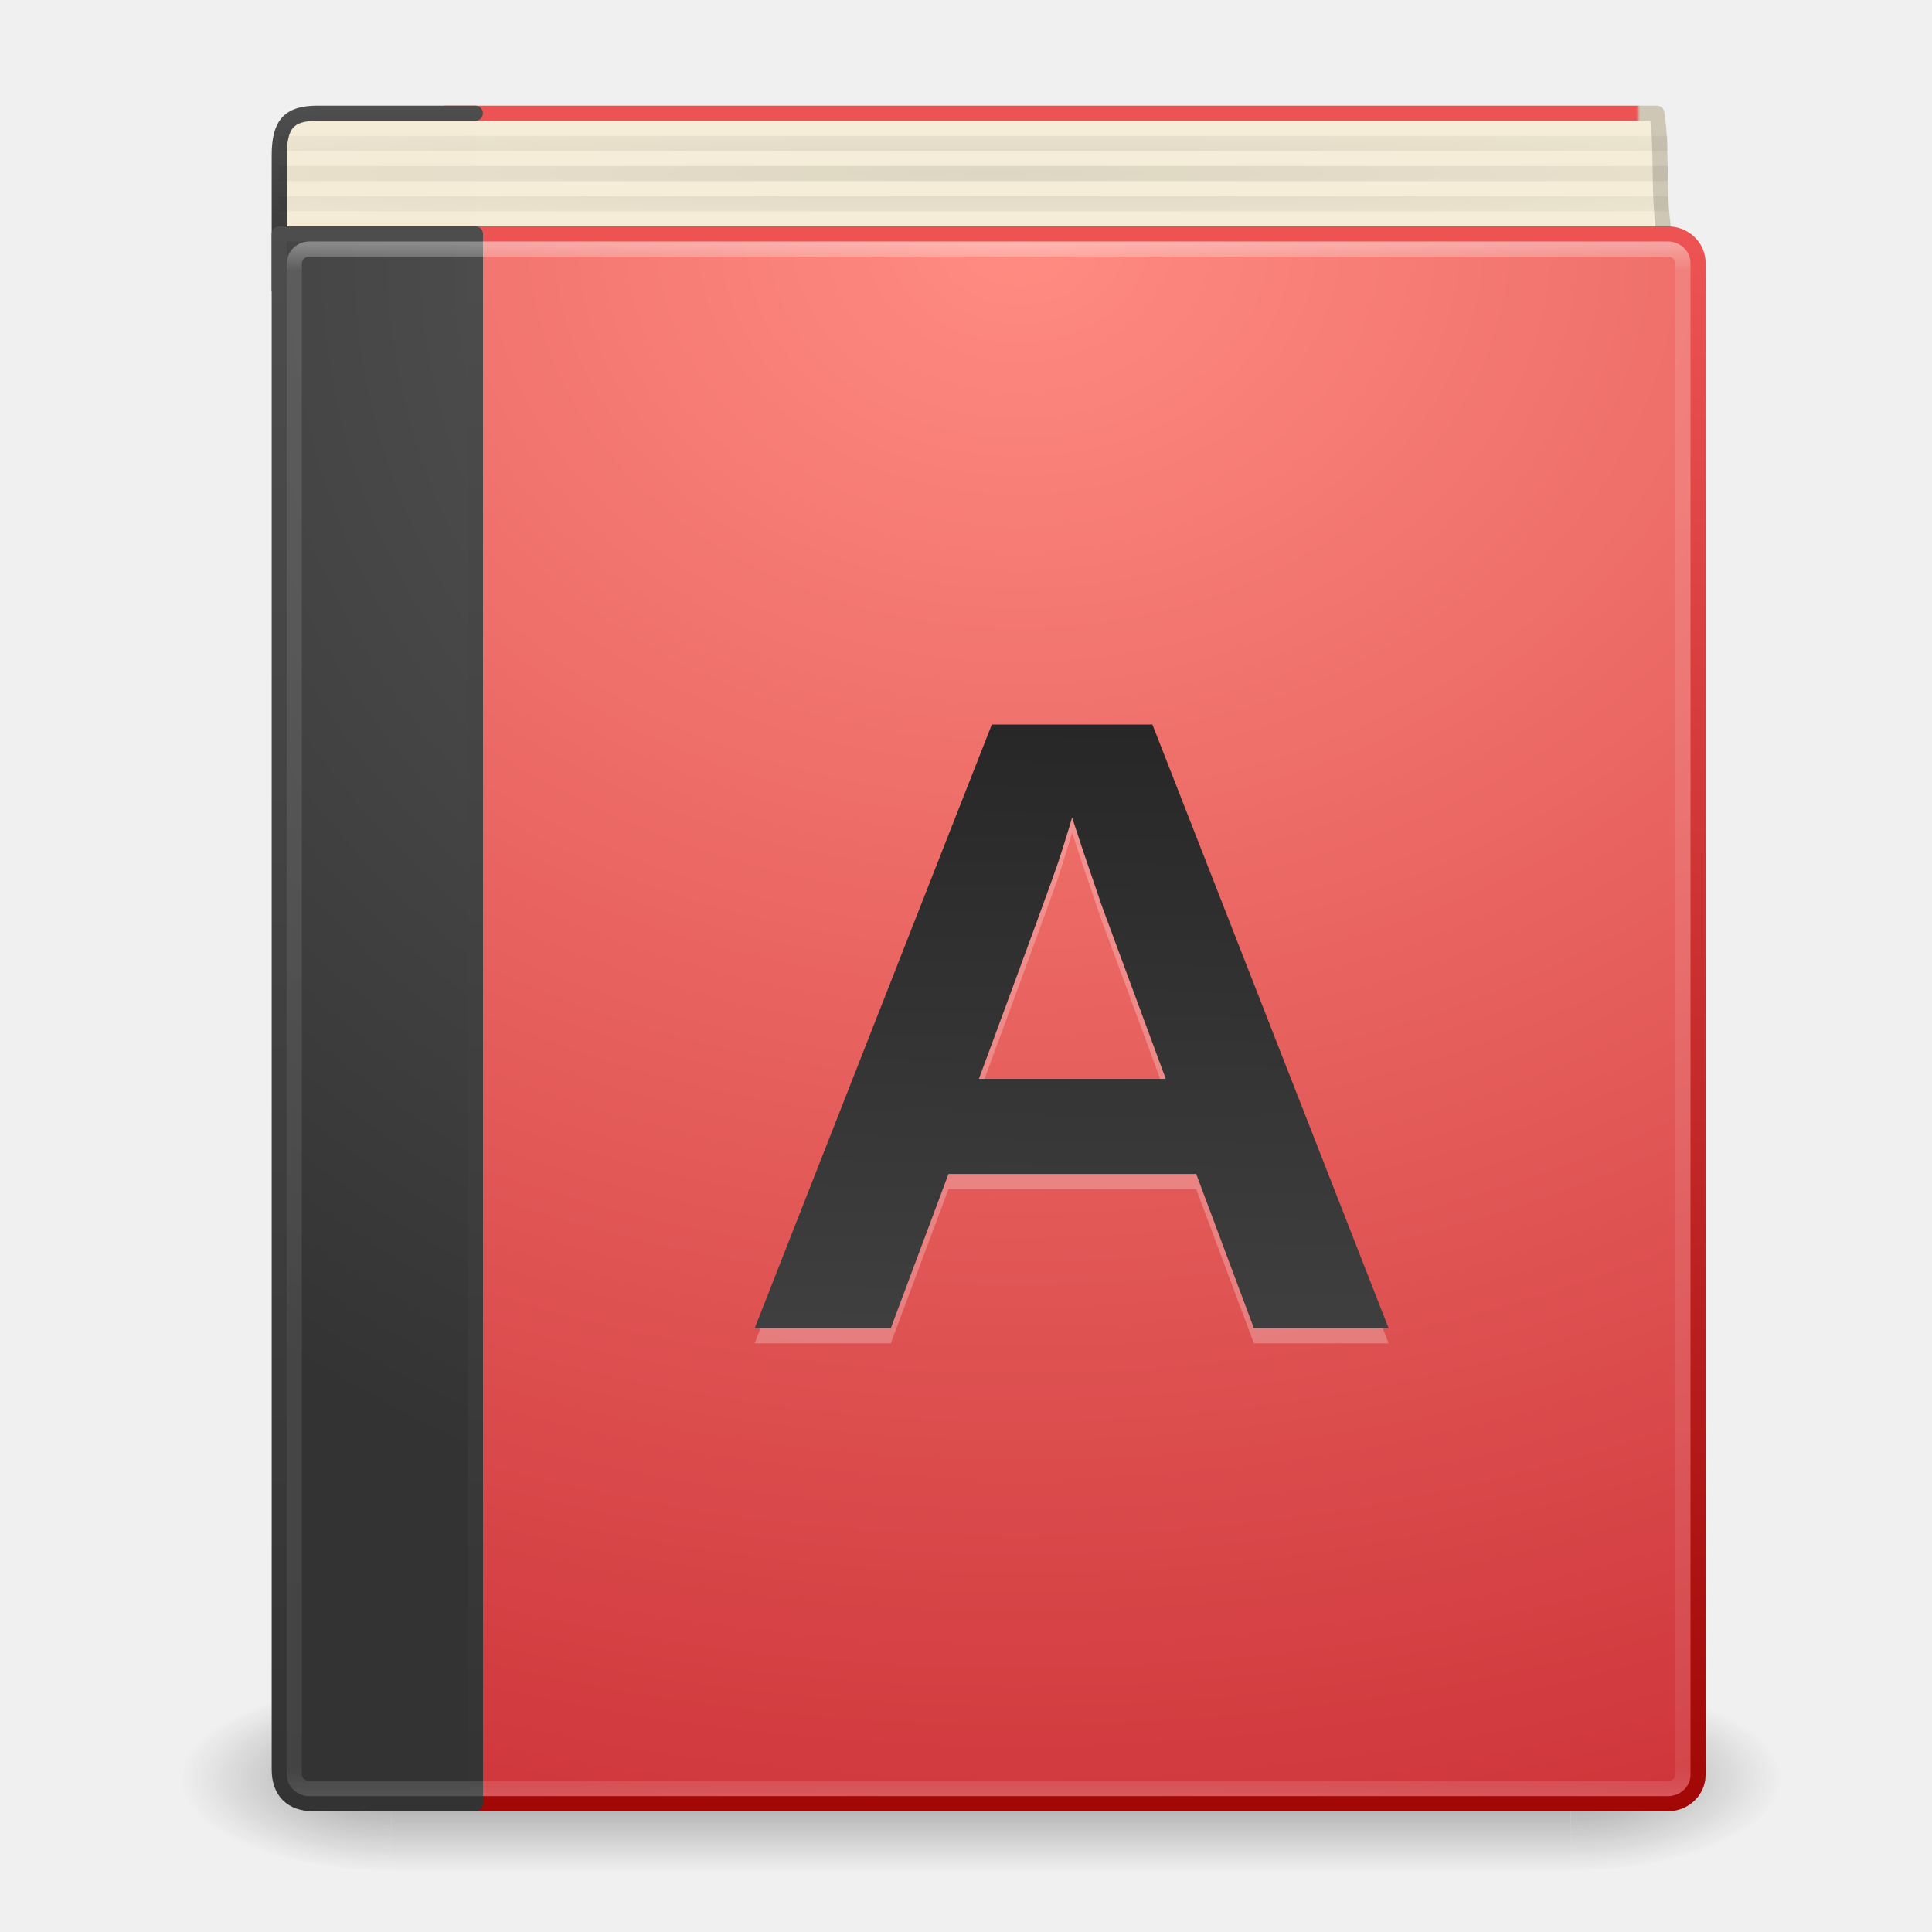
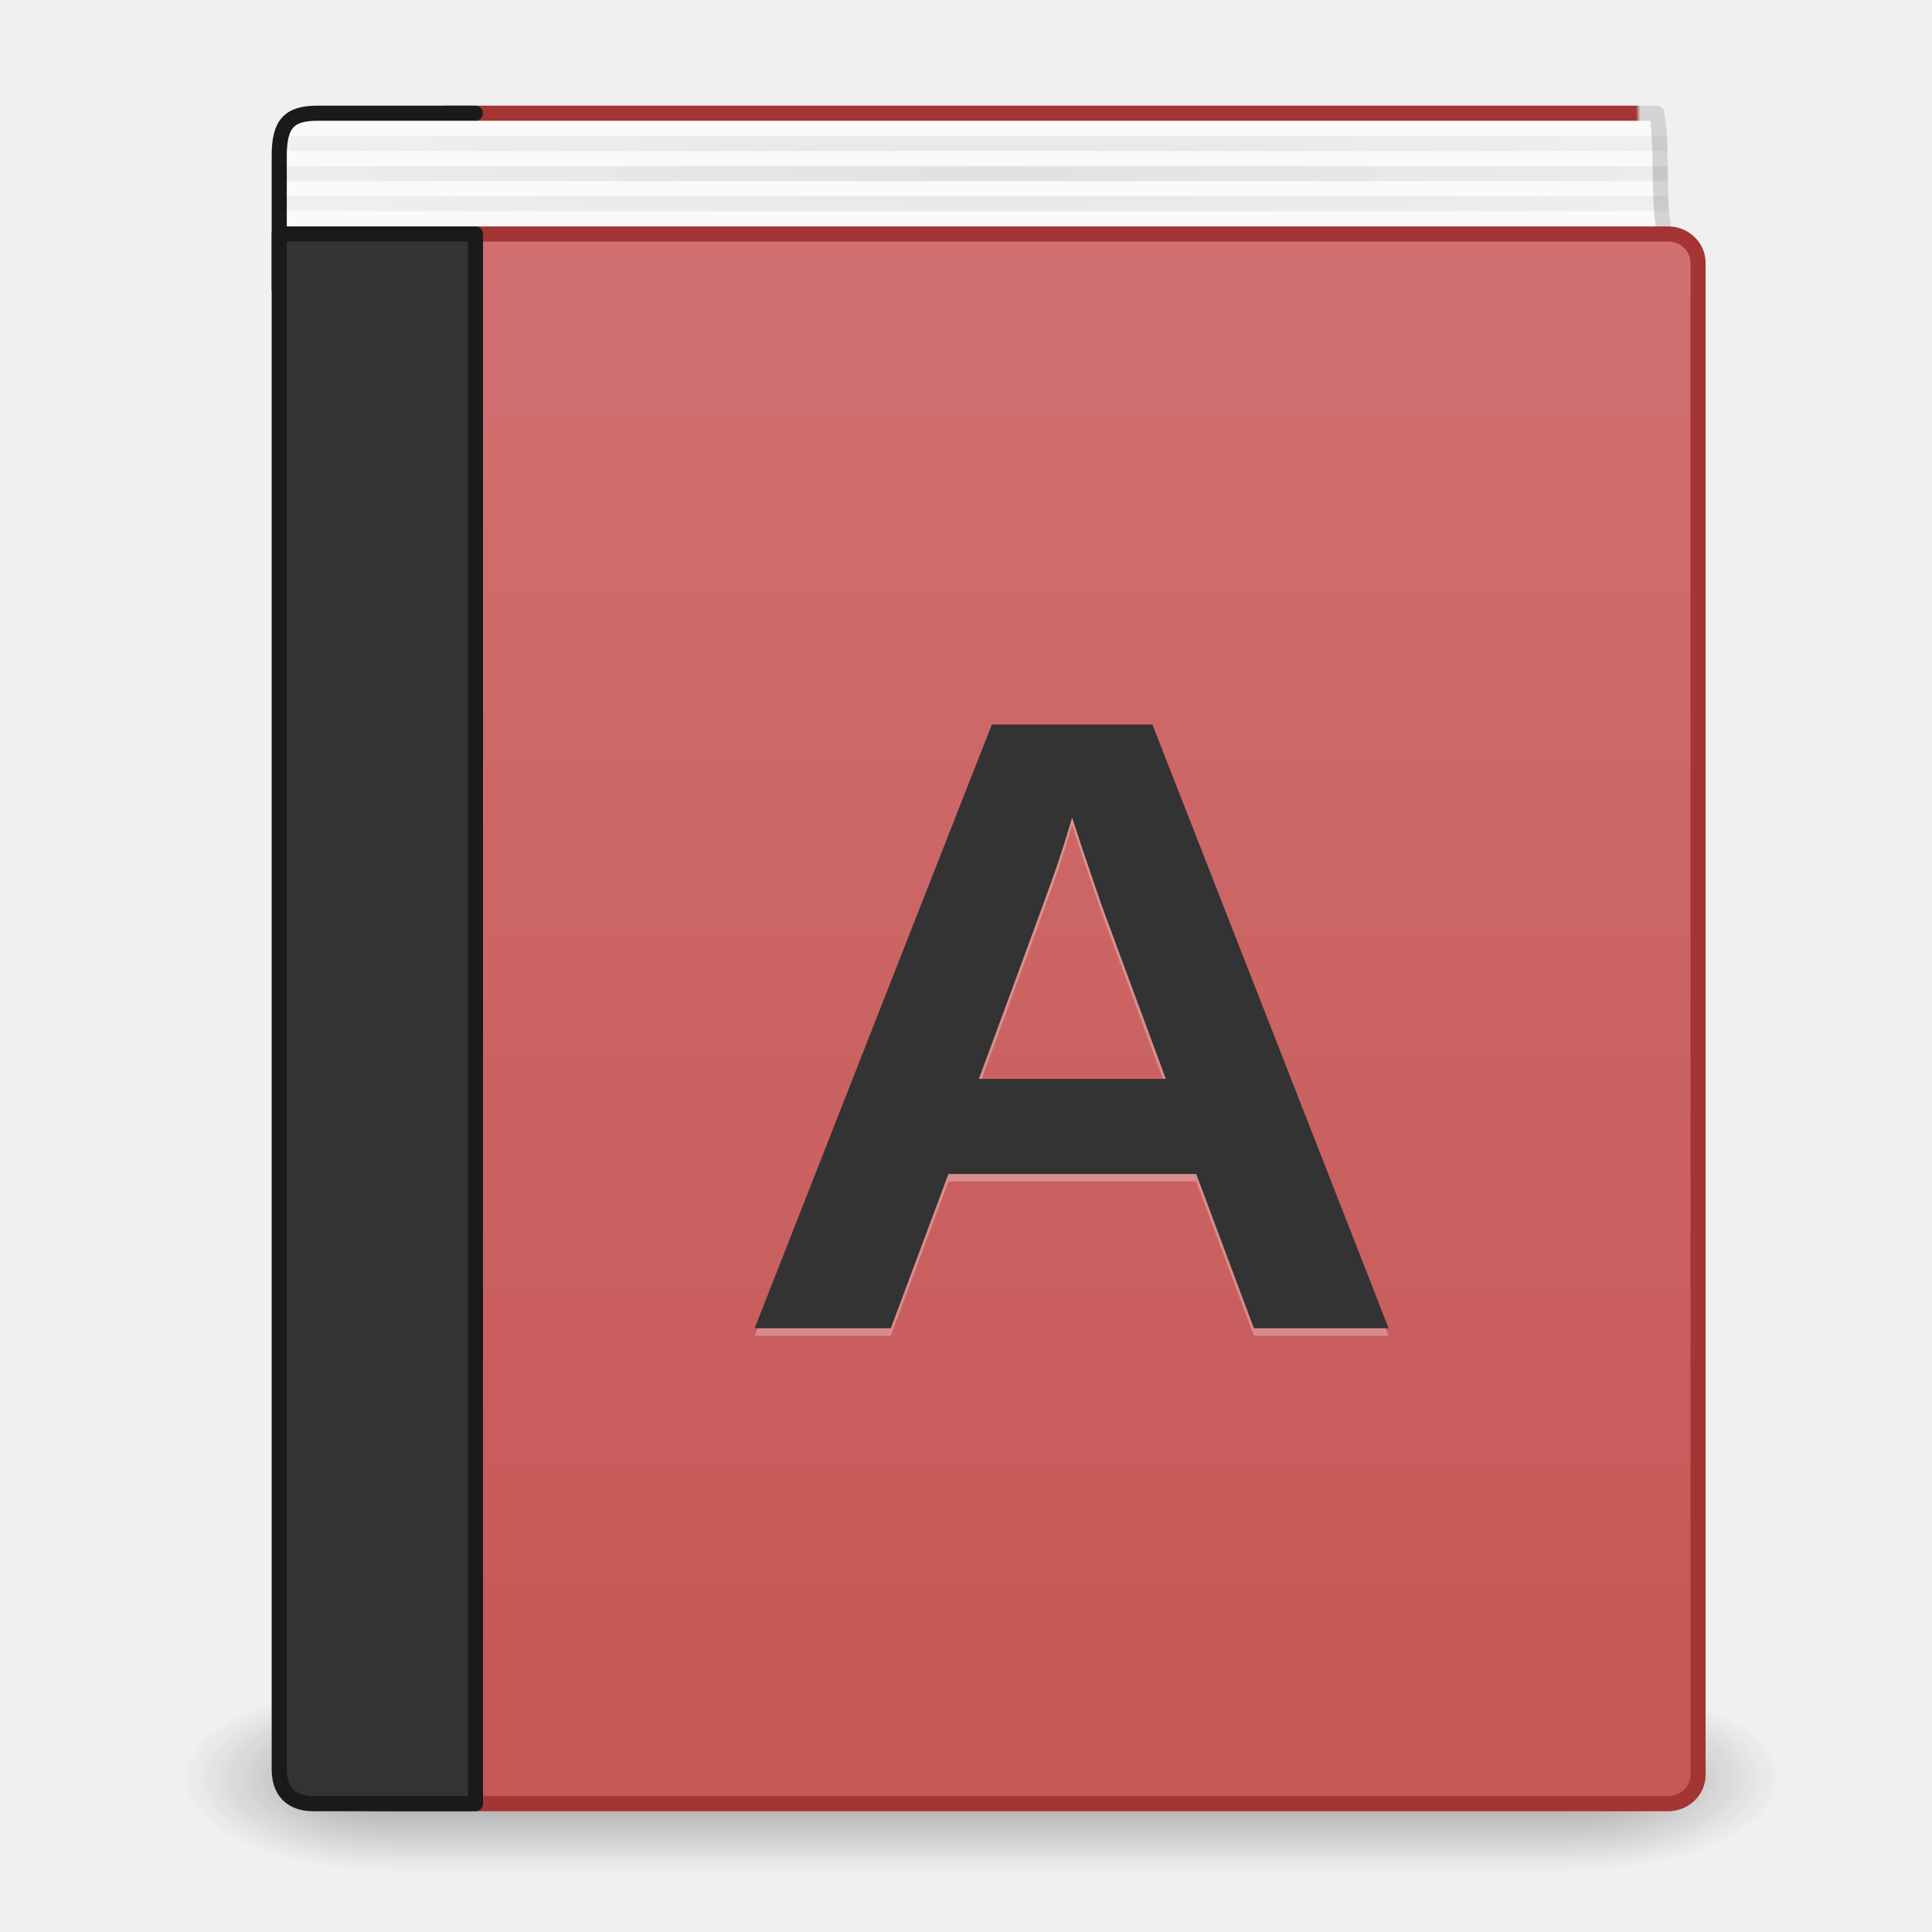
<svg xmlns="http://www.w3.org/2000/svg" xmlns:xlink="http://www.w3.org/1999/xlink" width="128" height="128" viewBox="0 0 128 128" id="svg2" version="1.1">
  <defs id="defs4">
+     <linearGradient id="linearGradient900">
+       <stop style="stop-color:#d07070;stop-opacity:1;" offset="0" id="stop896" />
+       <stop style="stop-color:#c75656;stop-opacity:1" offset="1" id="stop898" />
+     </linearGradient>
    <linearGradient id="linearGradient4247">
      <stop id="stop4249" style="stop-color:#333333;stop-opacity:1" offset="0" />
      <stop id="stop4251" style="stop-color:#4d4d4d;stop-opacity:1" offset="1" />
    </linearGradient>
    <linearGradient id="linearGradient4241">
      <stop id="stop4243" style="stop-color:#333333;stop-opacity:1" offset="0" />
      <stop id="stop4245" style="stop-color:#4d4d4d;stop-opacity:1" offset="1" />
    </linearGradient>
    <linearGradient id="linearGradient4231">
      <stop id="stop4233" style="stop-color:#666666;stop-opacity:1" offset="0" />
      <stop id="stop4235" style="stop-color:#4d4d4d;stop-opacity:1" offset="0.262" />
      <stop id="stop4237" style="stop-color:#333333;stop-opacity:1" offset="0.705" />
      <stop id="stop4239" style="stop-color:#333333;stop-opacity:1" offset="1" />
    </linearGradient>
    <linearGradient id="linearGradient4225">
      <stop offset="0" style="stop-color:#000000;stop-opacity:1" id="stop4227" />
      <stop offset="1" style="stop-color:#000000;stop-opacity:0.296" id="stop4229" />
    </linearGradient>
    <radialGradient gradientTransform="matrix(1.31885,0,0,0.08199654,-18.9354,2.075861)" gradientUnits="userSpaceOnUse" xlink:href="#linearGradient4225" id="radialGradient3231" fy="114.831" fx="64.389" r="52.5" cy="114.831" cx="64.389" />
    <linearGradient id="linearGradient3707-319-631-407-324-616-674-812-821-107-178-392-400-6-7-4">
      <stop offset="0" style="stop-color:#272727;stop-opacity:1" id="stop5440-4-4-7" />
      <stop offset="1" style="stop-color:#454545;stop-opacity:1" id="stop5442-3-5-4" />
    </linearGradient>
    <linearGradient gradientTransform="matrix(2.486486,0,0,2.756757,5.824331,1.337863)" gradientUnits="userSpaceOnUse" xlink:href="#linearGradient3731" id="linearGradient3142" y2="43" x2="24" y1="5" x1="24" />
    <linearGradient id="linearGradient3731">
      <stop offset="0" style="stop-color:#ffffff;stop-opacity:1" id="stop3733" />
      <stop offset="0.027" style="stop-color:#ffffff;stop-opacity:0.235" id="stop3735" />
      <stop offset="0.974" style="stop-color:#ffffff;stop-opacity:0.157" id="stop3737" />
      <stop offset="1" style="stop-color:#ffffff;stop-opacity:0.392" id="stop3739" />
    </linearGradient>
    <radialGradient gradientTransform="matrix(5.0514012e-8,6.231973,-6.427867,-1.1481674e-7,123.5143,-29.65947)" gradientUnits="userSpaceOnUse" xlink:href="#linearGradient4231" id="radialGradient3145" fy="8.45" fx="7.496" r="20" cy="8.45" cx="7.496" />
    <linearGradient gradientTransform="matrix(2.6,0,0,2.666667,6.800003,3.500001)" gradientUnits="userSpaceOnUse" xlink:href="#linearGradient4241" id="linearGradient3147" y2="3.899" x2="24" y1="44" x1="24" />
    <radialGradient gradientTransform="matrix(0,2.800404,-3.523198,0,-90.89098,-167.1424)" gradientUnits="userSpaceOnUse" xlink:href="#linearGradient8967" id="radialGradient3831" fy="-44.957" fx="65.341" r="45.659" cy="-44.957" cx="65.341" />
    <linearGradient id="linearGradient8967">
      <stop offset="0" style="stop-color:#ff8c82;stop-opacity:1" id="stop8969" />
      <stop offset="1" style="stop-color:#c6262e;stop-opacity:1" id="stop8971" />
    </linearGradient>
    <linearGradient gradientTransform="matrix(1.856046,0,0,1.870659,8.106532,6.277914)" gradientUnits="userSpaceOnUse" xlink:href="#linearGradient3319" id="linearGradient3153" y2="60.888" x2="31.939" y1="5.222" x1="31.939" />
    <linearGradient id="linearGradient3319">
      <stop offset="0" style="stop-color:#ed5353;stop-opacity:1" id="stop3321" />
      <stop offset="1" style="stop-color:#a10705;stop-opacity:1" id="stop3323" />
    </linearGradient>
    <linearGradient gradientTransform="matrix(2.598576,0,0,0.3076898,6.806408,6.115446)" gradientUnits="userSpaceOnUse" xlink:href="#linearGradient4247" id="linearGradient3158" y2="3.899" x2="24" y1="44" x1="24" />
    <linearGradient gradientTransform="matrix(1.90131,0,0,2.018872,7.81161,6.009403)" gradientUnits="userSpaceOnUse" xlink:href="#linearGradient4652" id="linearGradient4335" y2="0.065" x2="54.887" y1="0.065" x1="5.212" />
    <linearGradient id="linearGradient4652">
-       <stop offset="0" style="stop-color:#ed5353;stop-opacity:1" id="stop4654" />
-       <stop offset="0.96" style="stop-color:#ed5353;stop-opacity:1" id="stop4656" />
-       <stop offset="0.963" style="stop-color:#cec7b6;stop-opacity:1" id="stop4658" />
-       <stop offset="1" style="stop-color:#cec7b6;stop-opacity:1" id="stop4660" />
+       <stop offset="0" style="stop-color:#a53434;stop-opacity:1" id="stop4654" />
+       <stop offset="0.96" style="stop-color:#a53434;stop-opacity:1" id="stop4656" />
+       <stop offset="0.963" style="stop-color:#d4d4d4;stop-opacity:1" id="stop4658" />
+       <stop offset="1" style="stop-color:#d4d4d4;stop-opacity:1" id="stop4660" />
    </linearGradient>
    <radialGradient gradientTransform="matrix(2.003784,0,0,1.4,27.98813,-17.4)" gradientUnits="userSpaceOnUse" xlink:href="#linearGradient3688-166-749" id="radialGradient2455" fy="43.5" fx="4.993" r="2.5" cy="43.5" cx="4.993" />
    <linearGradient id="linearGradient3688-166-749">
      <stop offset="0" style="stop-color:#181818;stop-opacity:1" id="stop2883" />
      <stop offset="1" style="stop-color:#181818;stop-opacity:0" id="stop2885" />
    </linearGradient>
    <radialGradient gradientTransform="matrix(2.003784,0,0,1.4,-20.01187,-104.4)" gradientUnits="userSpaceOnUse" xlink:href="#linearGradient3688-166-749" id="radialGradient2457" fy="43.5" fx="4.993" r="2.5" cy="43.5" cx="4.993" />
    <linearGradient gradientUnits="userSpaceOnUse" xlink:href="#linearGradient3702-501-757" id="linearGradient2459" y2="39.999" x2="25.058" y1="47.028" x1="25.058" />
    <linearGradient id="linearGradient3702-501-757">
      <stop offset="0" style="stop-color:#181818;stop-opacity:0" id="stop2895" />
      <stop offset="0.5" style="stop-color:#181818;stop-opacity:1" id="stop2897" />
      <stop offset="1" style="stop-color:#181818;stop-opacity:0" id="stop2899" />
    </linearGradient>
-     <linearGradient xlink:href="#linearGradient3707-319-631-407-324-616-674-812-821-107-178-392-400-6-7-4" id="linearGradient4254" x1="-41.023" y1="37.636" x2="-41.981" y2="89.235" gradientUnits="userSpaceOnUse" />
+     <linearGradient xlink:href="#linearGradient900" id="linearGradient902" x1="72" y1="18" x2="72" y2="118" gradientUnits="userSpaceOnUse" />
  </defs>
  <g transform="matrix(2.649999,0,0,1.373112,1.399999,59.46379)" id="g2036" style="display:inline">
    <g transform="matrix(1.052632,0,0,1.285713,-1.263158,-13.42854)" id="g3712" style="opacity:0.4">
      <rect width="5" height="7" x="38" y="40" id="rect2801" style="fill:url(#radialGradient2455);fill-opacity:1;stroke:none" />
      <rect width="5" height="7" x="-10" y="-47" transform="scale(-1,-1)" id="rect3696" style="fill:url(#radialGradient2457);fill-opacity:1;stroke:none" />
      <rect width="28" height="7" x="10" y="40" id="rect3700" style="fill:url(#linearGradient2459);fill-opacity:1;stroke:none" />
    </g>
  </g>
-   <path d="m 110.498,16.493 c -0.784,-2.678 -0.295,-6.439 -0.728,-8.993 l -80.269,0 0.474,8.106" id="path2723" style="display:inline;fill:#f5edd7;fill-opacity:1;stroke:url(#linearGradient4335);stroke-width:1;stroke-linecap:round;stroke-linejoin:round;stroke-miterlimit:0;stroke-dasharray:none;stroke-dashoffset:0;stroke-opacity:1" />
-   <path d="m 31.493,19.5 -10.394,0 c -1.483,0 -2.599,-0.127 -2.599,-0.293 l 0,-8.886 c 0,-2.112 0.644,-2.821 2.545,-2.821 l 10.447,0" id="rect5505-21-3-9" style="color:#000000;display:inline;overflow:visible;visibility:visible;fill:#f5ecd7;fill-opacity:1;fill-rule:nonzero;stroke:url(#linearGradient3158);stroke-width:1;stroke-linecap:round;stroke-linejoin:round;stroke-miterlimit:4;stroke-dasharray:none;stroke-dashoffset:0;stroke-opacity:1;marker:none;enable-background:accumulate" />
-   <rect width="90" height="104" rx="1.993" ry="1.909" x="22.5" y="15.5" id="rect2719" style="display:inline;fill:url(#radialGradient3831);fill-opacity:1;stroke:url(#linearGradient3153);stroke-width:1;stroke-linecap:round;stroke-linejoin:round;stroke-miterlimit:0;stroke-dasharray:none;stroke-dashoffset:0;stroke-opacity:1" />
-   <path d="m 31.5,15.5 c 0,0 0,72.316 0,104 l -10.729,0 c -1.484,0 -2.271,-0.835 -2.271,-2.271 l 0,-101.729 z" id="rect5505-21-3" style="color:#000000;display:inline;overflow:visible;visibility:visible;fill:url(#radialGradient3145);fill-opacity:1;fill-rule:nonzero;stroke:url(#linearGradient3147);stroke-width:1;stroke-linecap:round;stroke-linejoin:round;stroke-miterlimit:4;stroke-dasharray:none;stroke-dashoffset:0;stroke-opacity:1;marker:none;enable-background:accumulate" />
-   <rect width="92" height="102" rx="1.011" ry="0.953" x="19.5" y="16.5" id="rect6741-0" style="opacity:0.5;fill:none;stroke:url(#linearGradient3142);stroke-width:1;stroke-linecap:round;stroke-linejoin:round;stroke-miterlimit:4;stroke-dasharray:none;stroke-dashoffset:0;stroke-opacity:1" />
+   <path d="m 110.498,16.493 c -0.784,-2.678 -0.295,-6.439 -0.728,-8.993 l -80.269,0 0.474,8.106" id="path2723" style="display:inline;fill:#fafafa;fill-opacity:1;stroke:url(#linearGradient4335);stroke-width:1;stroke-linecap:round;stroke-linejoin:round;stroke-miterlimit:0;stroke-dasharray:none;stroke-dashoffset:0;stroke-opacity:1" />
+   <path d="m 31.493,19.5 -10.394,0 c -1.483,0 -2.599,-0.127 -2.599,-0.293 l 0,-8.886 c 0,-2.112 0.644,-2.821 2.545,-2.821 l 10.447,0" id="rect5505-21-3-9" style="color:#000000;display:inline;overflow:visible;visibility:visible;fill:#fafafa;fill-opacity:1;fill-rule:nonzero;stroke:#1a1a1a;stroke-width:1;stroke-linecap:round;stroke-linejoin:round;stroke-miterlimit:4;stroke-dasharray:none;stroke-dashoffset:0;stroke-opacity:1;marker:none;enable-background:accumulate" />
+   <rect width="90" height="104" rx="1.993" ry="1.909" x="22.5" y="15.5" id="rect2719" style="display:inline;fill:url(#linearGradient902);fill-opacity:1;stroke:#a53434;stroke-width:1;stroke-linecap:round;stroke-linejoin:round;stroke-miterlimit:0;stroke-dasharray:none;stroke-dashoffset:0;stroke-opacity:1" />
+   <path d="m 31.5,15.5 c 0,0 0,72.316 0,104 l -10.729,0 c -1.484,0 -2.271,-0.835 -2.271,-2.271 l 0,-101.729 z" id="rect5505-21-3" style="color:#000000;display:inline;overflow:visible;visibility:visible;fill:#333333;fill-opacity:1;fill-rule:nonzero;stroke:#1a1a1a;stroke-width:1;stroke-linecap:round;stroke-linejoin:round;stroke-miterlimit:4;stroke-dasharray:none;stroke-dashoffset:0;stroke-opacity:1;marker:none;enable-background:accumulate" />
  <path d="m 19,9.5 91,0 m -91,2 91,0 M 19,13.5 l 91,0" id="path3262" style="opacity:0.1;fill:none;stroke:url(#radialGradient3231);stroke-width:1;stroke-linecap:square;stroke-linejoin:miter;stroke-miterlimit:4;stroke-dasharray:none;stroke-opacity:1" />
-   <g style="font-style:normal;font-weight:normal;font-size:35px;line-height:125%;font-family:sans-serif;letter-spacing:0px;word-spacing:0px;fill:#ffffff;fill-opacity:0.257;stroke:none;stroke-width:1px;stroke-linecap:butt;stroke-linejoin:miter;stroke-opacity:1" id="text4702-3" transform="matrix(1.043377,0,0,0.9690087,113.8024,12.53043)">
-     <path d="m -29.451,78.915 -3.662,-10.547 -15.732,0 -3.662,10.547 -8.643,0 15.059,-41.279 10.195,0 15,41.279 -8.555,0 z m -11.543,-34.922 -0.176,0.645 q -0.293,1.055 -0.703,2.402 -0.41,1.348 -5.039,14.824 l 11.865,0 -4.072,-11.865 -1.26,-3.984 -0.615,-2.021 z" style="font-style:normal;font-variant:normal;font-weight:bold;font-stretch:normal;font-size:60px;font-family:sans-serif;-inkscape-font-specification:'sans-serif Bold';fill:#ffffff;fill-opacity:0.257" id="path4707-6" />
+   <g style="font-style:normal;font-weight:normal;font-size:35px;line-height:125%;font-family:sans-serif;letter-spacing:0px;word-spacing:0px;fill:#fafafa;fill-opacity:1;stroke:none;stroke-width:1px;stroke-linecap:butt;stroke-linejoin:miter;stroke-opacity:1;opacity:0.287" id="text4702-3" transform="matrix(1.043377,0,0,0.9690087,113.8024,12.03043)">
+     <path d="m -29.451,78.915 -3.662,-10.547 h -15.732 l -3.662,10.547 h -8.643 l 15.059,-41.279 h 10.195 l 15,41.279 z m -11.543,-34.922 -0.176,0.645 q -0.293,1.055 -0.703,2.402 -0.41,1.348 -5.039,14.824 h 11.865 l -4.072,-11.865 -1.26,-3.984 z" style="font-style:normal;font-variant:normal;font-weight:bold;font-stretch:normal;font-size:60px;font-family:sans-serif;-inkscape-font-specification:'sans-serif Bold';fill:#fafafa;fill-opacity:1" id="path4707-6" />
  </g>
-   <g style="font-style:normal;font-weight:normal;font-size:35px;line-height:125%;font-family:sans-serif;letter-spacing:0px;word-spacing:0px;fill:url(#linearGradient4254);fill-opacity:1;stroke:none;stroke-width:1px;stroke-linecap:butt;stroke-linejoin:miter;stroke-opacity:1" id="text4702" transform="matrix(1.043377,0,0,0.9690087,113.8024,11.53043)">
-     <path d="m -29.451,78.915 -3.662,-10.547 -15.732,0 -3.662,10.547 -8.643,0 15.059,-41.279 10.195,0 15,41.279 -8.555,0 z m -11.543,-34.922 -0.176,0.645 q -0.293,1.055 -0.703,2.402 -0.41,1.348 -5.039,14.824 l 11.865,0 -4.072,-11.865 -1.26,-3.984 -0.615,-2.021 z" style="font-style:normal;font-variant:normal;font-weight:bold;font-stretch:normal;font-size:60px;font-family:sans-serif;-inkscape-font-specification:'sans-serif Bold';fill:url(#linearGradient4254);fill-opacity:1.0" id="path4707" />
+   <g style="font-style:normal;font-weight:normal;font-size:35px;line-height:125%;font-family:sans-serif;letter-spacing:0px;word-spacing:0px;fill:#333333;fill-opacity:1;stroke:none;stroke-width:1px;stroke-linecap:butt;stroke-linejoin:miter;stroke-opacity:1" id="text4702" transform="matrix(1.043377,0,0,0.9690087,113.8024,11.53043)">
+     <path d="m -29.451,78.915 -3.662,-10.547 -15.732,0 -3.662,10.547 -8.643,0 15.059,-41.279 10.195,0 15,41.279 -8.555,0 z m -11.543,-34.922 -0.176,0.645 q -0.293,1.055 -0.703,2.402 -0.41,1.348 -5.039,14.824 l 11.865,0 -4.072,-11.865 -1.26,-3.984 -0.615,-2.021 z" style="font-style:normal;font-variant:normal;font-weight:bold;font-stretch:normal;font-size:60px;font-family:sans-serif;-inkscape-font-specification:'sans-serif Bold';fill:#333333;fill-opacity:1" id="path4707" />
  </g>
</svg>
